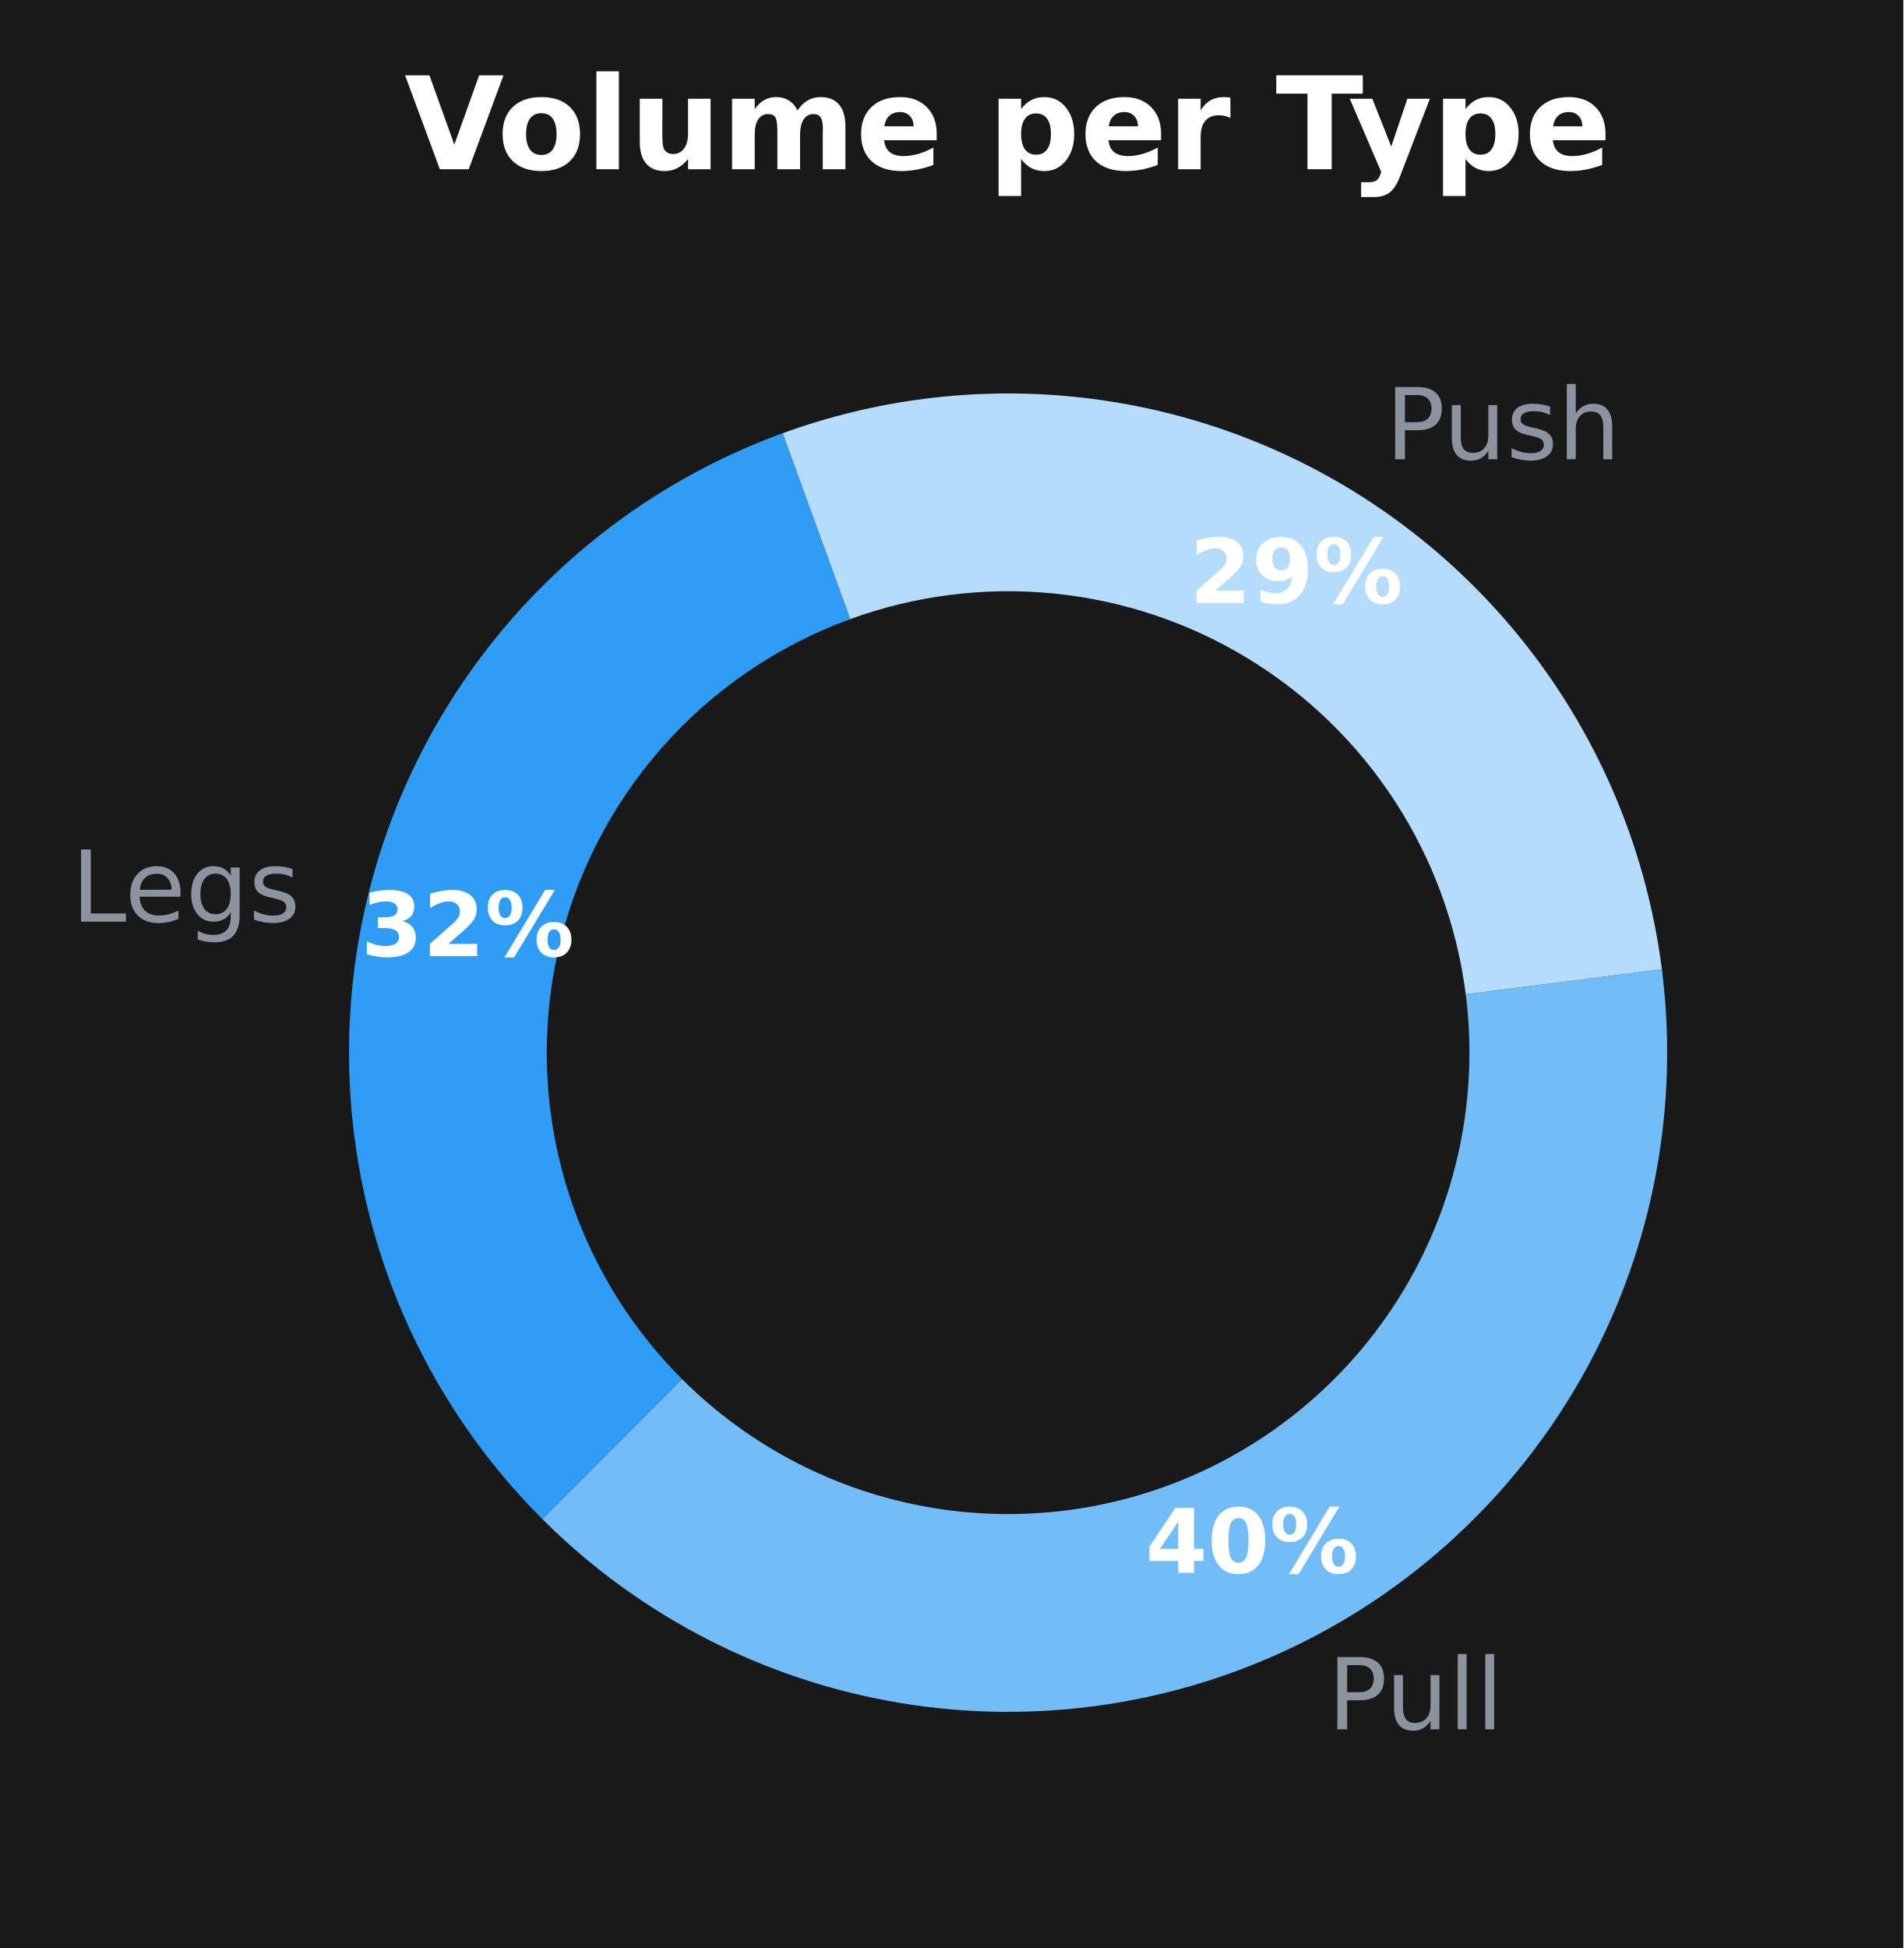
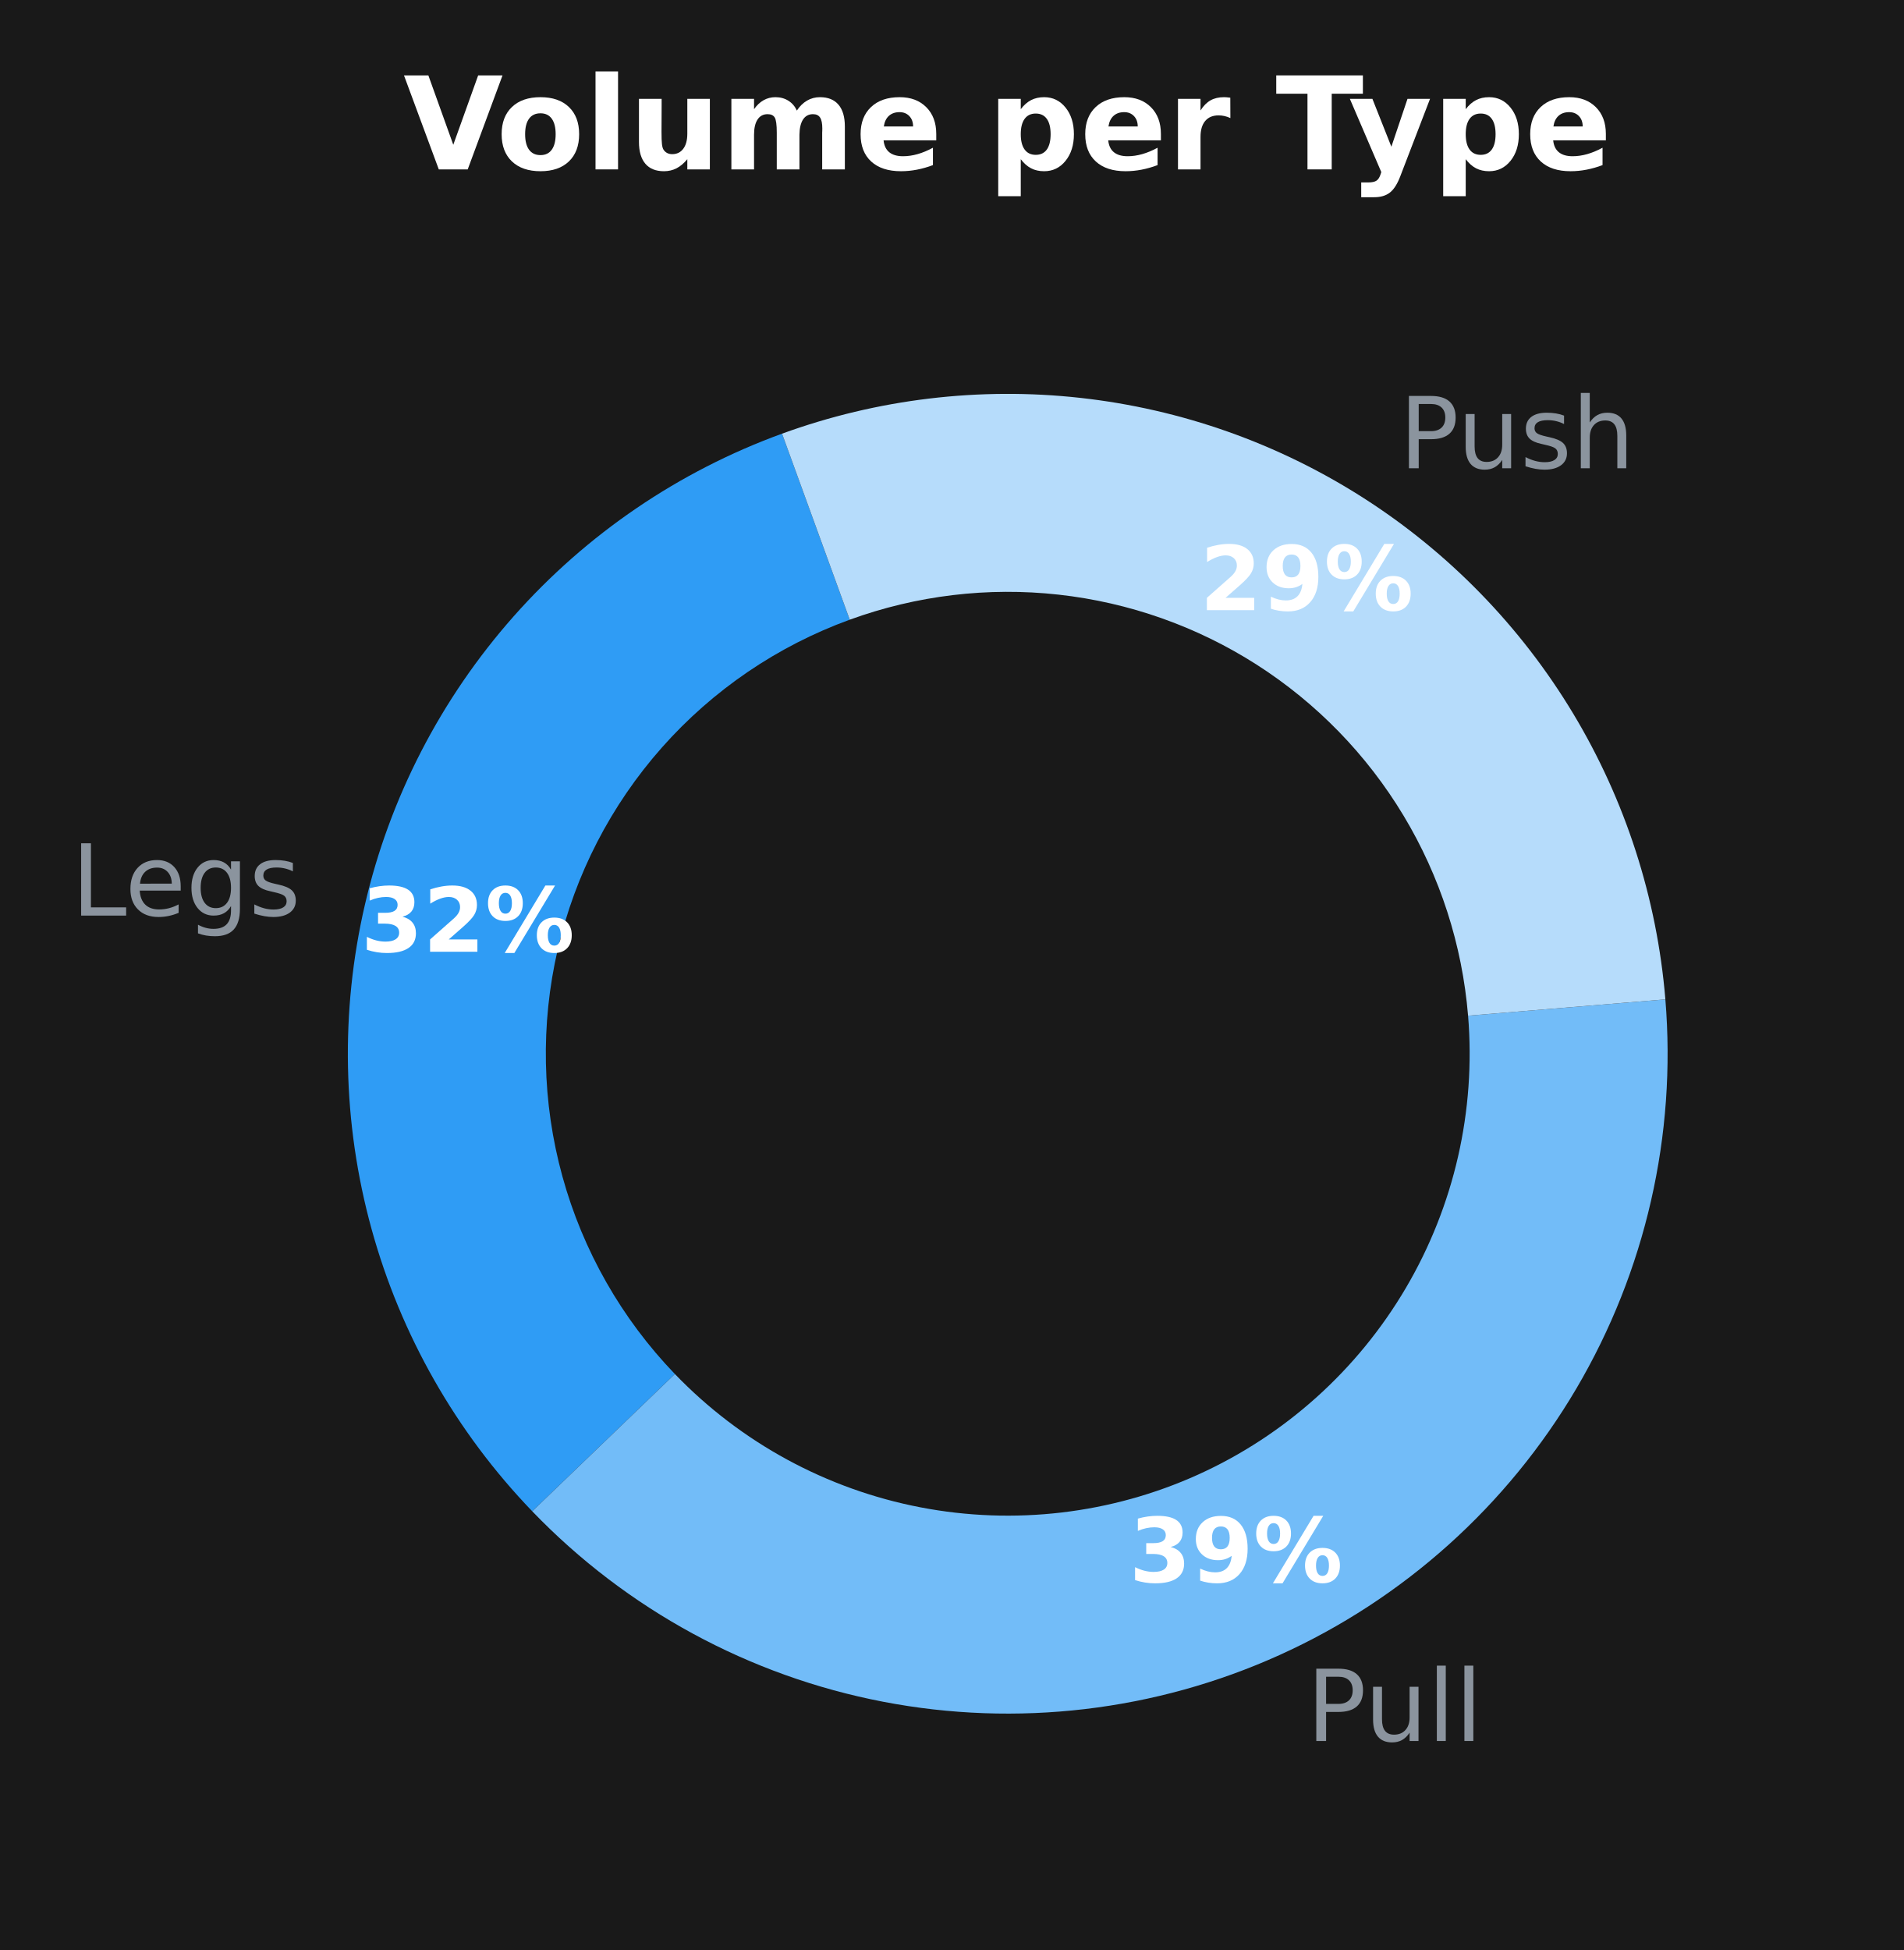
- <svg xmlns="http://www.w3.org/2000/svg" xmlns:xlink="http://www.w3.org/1999/xlink" width="192.119pt" height="196.598pt" viewBox="0 0 192.119 196.598" version="1.1">
+ <svg xmlns="http://www.w3.org/2000/svg" xmlns:xlink="http://www.w3.org/1999/xlink" width="191.958pt" height="196.598pt" viewBox="0 0 191.958 196.598" version="1.1">
  <defs>
    <style type="text/css">*{stroke-linejoin: round; stroke-linecap: butt}</style>
  </defs>
  <g id="figure_1">
    <g id="patch_1">
-       <path d="M 0 196.598  L 192.119 196.598  L 192.119 0  L 0 0  z " style="fill: #191919" />
+       <path d="M 0 196.598  L 191.958 196.598  L 191.958 0  L 0 0  z " style="fill: #191919" />
    </g>
    <g id="axes_1">
      <g id="patch_2">
-         <path d="M 79.005 43.722  C 68.491 47.549 59.11 53.967 51.734 62.381  C 44.358 70.794 39.222 80.934 36.803 91.859  C 34.385 102.783 34.761 114.143 37.897 124.884  C 41.033 135.624 46.829 145.402 54.745 153.309  L 68.849 139.188  C 63.308 133.653 59.251 126.808 57.056 119.29  C 54.86 111.772 54.597 103.82 56.29 96.172  C 57.983 88.525 61.578 81.427 66.741 75.538  C 71.904 69.648 78.471 65.156 85.831 62.477  z " style="fill: #2f9cf5" />
+         <path d="M 78.844 43.722  C 68.435 47.511 59.135 53.84 51.791 62.133  C 44.448 70.426 39.29 80.423 36.789 91.214  C 34.287 102.005 34.52 113.252 37.466 123.931  C 40.412 134.609 45.979 144.384 53.659 152.366  L 68.041 138.528  C 62.665 132.94 58.768 126.098 56.706 118.623  C 54.644 111.148 54.481 103.275 56.232 95.721  C 57.983 88.168 61.593 81.17 66.733 75.364  C 71.874 69.559 78.384 65.129 85.67 62.477  z " style="fill: #2f9cf5" />
      </g>
      <g id="patch_3">
-         <path d="M 54.745 153.309  C 64.56 163.112 77.2 169.604 90.886 171.872  C 104.572 174.139 118.63 172.069 131.083 165.955  C 143.535 159.84 153.768 149.981 160.342 137.766  C 166.916 125.55 169.508 111.578 167.752 97.818  L 147.954 100.344  C 149.183 109.976 147.369 119.756 142.767 128.307  C 138.165 136.858 131.002 143.759 122.285 148.04  C 113.569 152.32 103.728 153.768 94.148 152.181  C 84.568 150.594 75.72 146.05 68.849 139.188  z " style="fill: #72bcf8" />
+         <path d="M 53.659 152.366  C 63.181 162.262 75.538 168.971 89.024 171.567  C 102.509 174.163 116.473 172.52 128.988 166.866  C 141.504 161.212 151.966 151.819 158.932 139.984  C 165.898 128.149 169.032 114.442 167.9 100.756  L 148.009 102.4  C 148.802 111.981 146.608 121.575 141.732 129.86  C 136.856 138.145 129.532 144.72 120.771 148.678  C 112.011 152.635 102.236 153.785 92.796 151.968  C 83.356 150.151 74.706 145.455 68.041 138.528  z " style="fill: #72bcf8" />
      </g>
      <g id="patch_4">
-         <path d="M 167.752 97.818  C 166.488 87.916 163.013 78.425 157.583 70.049  C 152.154 61.674 144.908 54.627 136.385 49.431  C 127.862 44.236 118.278 41.025 108.346 40.037  C 98.413 39.049 88.384 40.308 79.005 43.722  L 85.831 62.477  C 92.397 60.087 99.417 59.205 106.37 59.897  C 113.322 60.589 120.031 62.837 125.997 66.473  C 131.963 70.11 137.035 75.043 140.836 80.906  C 144.637 86.769 147.07 93.413 147.954 100.344  z " style="fill: #b6dcfb" />
+         <path d="M 167.9 100.756  C 167.057 90.559 163.873 80.694 158.597 71.928  C 153.321 63.163 146.093 55.732 137.477 50.214  C 128.862 44.697 119.088 41.24 108.92 40.114  C 98.751 38.988 88.458 40.223 78.844 43.722  L 85.67 62.477  C 92.4 60.027 99.605 59.163 106.723 59.951  C 113.841 60.739 120.683 63.159 126.714 67.021  C 132.744 70.884 137.804 76.086 141.497 82.221  C 145.191 88.357 147.419 95.263 148.009 102.4  z " style="fill: #b6dcfb" />
      </g>
      <g id="matplotlib.axis_1" />
      <g id="matplotlib.axis_2" />
      <g id="text_1">
-         <g style="fill: #8b949e" transform="translate(7.2 93.01828) scale(0.1 -0.1)">
+         <g style="fill: #8b949e" transform="translate(7.2 92.3097) scale(0.1 -0.1)">
          <defs>
            <path id="DejaVuSans-2f" d="M 628 4666  L 1259 4666  L 1259 531  L 3531 531  L 3531 0  L 628 0  L 628 4666  z " transform="scale(0.015625)" />
            <path id="DejaVuSans-48" d="M 3597 1894  L 3597 1613  L 953 1613  Q 991 1019 1311 708  Q 1631 397 2203 397  Q 2534 397 2845 478  Q 3156 559 3463 722  L 3463 178  Q 3153 47 2828 -22  Q 2503 -91 2169 -91  Q 1331 -91 842 396  Q 353 884 353 1716  Q 353 2575 817 3079  Q 1281 3584 2069 3584  Q 2775 3584 3186 3129  Q 3597 2675 3597 1894  z M 3022 2063  Q 3016 2534 2758 2815  Q 2500 3097 2075 3097  Q 1594 3097 1305 2825  Q 1016 2553 972 2059  L 3022 2063  z " transform="scale(0.015625)" />
            <path id="DejaVuSans-4a" d="M 2906 1791  Q 2906 2416 2648 2759  Q 2391 3103 1925 3103  Q 1463 3103 1205 2759  Q 947 2416 947 1791  Q 947 1169 1205 825  Q 1463 481 1925 481  Q 2391 481 2648 825  Q 2906 1169 2906 1791  z M 3481 434  Q 3481 -459 3084 -895  Q 2688 -1331 1869 -1331  Q 1566 -1331 1297 -1286  Q 1028 -1241 775 -1147  L 775 -588  Q 1028 -725 1275 -790  Q 1522 -856 1778 -856  Q 2344 -856 2625 -561  Q 2906 -266 2906 331  L 2906 616  Q 2728 306 2450 153  Q 2172 0 1784 0  Q 1141 0 747 490  Q 353 981 353 1791  Q 353 2603 747 3093  Q 1141 3584 1784 3584  Q 2172 3584 2450 3431  Q 2728 3278 2906 2969  L 2906 3500  L 3481 3500  L 3481 434  z " transform="scale(0.015625)" />
            <path id="DejaVuSans-56" d="M 2834 3397  L 2834 2853  Q 2591 2978 2328 3040  Q 2066 3103 1784 3103  Q 1356 3103 1142 2972  Q 928 2841 928 2578  Q 928 2378 1081 2264  Q 1234 2150 1697 2047  L 1894 2003  Q 2506 1872 2764 1633  Q 3022 1394 3022 966  Q 3022 478 2636 193  Q 2250 -91 1575 -91  Q 1294 -91 989 -36  Q 684 19 347 128  L 347 722  Q 666 556 975 473  Q 1284 391 1588 391  Q 1994 391 2212 530  Q 2431 669 2431 922  Q 2431 1156 2273 1281  Q 2116 1406 1581 1522  L 1381 1569  Q 847 1681 609 1914  Q 372 2147 372 2553  Q 372 3047 722 3315  Q 1072 3584 1716 3584  Q 2034 3584 2315 3537  Q 2597 3491 2834 3397  z " transform="scale(0.015625)" />
          </defs>
          <use xlink:href="#DejaVuSans-2f" />
          <use xlink:href="#DejaVuSans-48" transform="translate(53.96875 0)" />
          <use xlink:href="#DejaVuSans-4a" transform="translate(115.5 0)" />
          <use xlink:href="#DejaVuSans-56" transform="translate(178.9844 0)" />
        </g>
      </g>
      <g id="text_2">
-         <g style="fill: #8b949e" transform="translate(134.0149 174.5245) scale(0.1 -0.1)">
+         <g style="fill: #8b949e" transform="translate(131.7274 175.5268) scale(0.1 -0.1)">
          <defs>
            <path id="DejaVuSans-33" d="M 1259 4147  L 1259 2394  L 2053 2394  Q 2494 2394 2734 2622  Q 2975 2850 2975 3272  Q 2975 3691 2734 3919  Q 2494 4147 2053 4147  L 1259 4147  z M 628 4666  L 2053 4666  Q 2838 4666 3239 4311  Q 3641 3956 3641 3272  Q 3641 2581 3239 2228  Q 2838 1875 2053 1875  L 1259 1875  L 1259 0  L 628 0  L 628 4666  z " transform="scale(0.015625)" />
            <path id="DejaVuSans-58" d="M 544 1381  L 544 3500  L 1119 3500  L 1119 1403  Q 1119 906 1312 657  Q 1506 409 1894 409  Q 2359 409 2629 706  Q 2900 1003 2900 1516  L 2900 3500  L 3475 3500  L 3475 0  L 2900 0  L 2900 538  Q 2691 219 2414 64  Q 2138 -91 1772 -91  Q 1169 -91 856 284  Q 544 659 544 1381  z M 1991 3584  L 1991 3584  z " transform="scale(0.015625)" />
            <path id="DejaVuSans-4f" d="M 603 4863  L 1178 4863  L 1178 0  L 603 0  L 603 4863  z " transform="scale(0.015625)" />
          </defs>
          <use xlink:href="#DejaVuSans-33" />
          <use xlink:href="#DejaVuSans-58" transform="translate(58.54688 0)" />
          <use xlink:href="#DejaVuSans-4f" transform="translate(121.9219 0)" />
          <use xlink:href="#DejaVuSans-4f" transform="translate(149.7031 0)" />
        </g>
      </g>
      <g id="text_3">
-         <g style="fill: #8b949e" transform="translate(139.8478 46.34875) scale(0.1 -0.1)">
+         <g style="fill: #8b949e" transform="translate(141.0652 47.2098) scale(0.1 -0.1)">
          <defs>
            <path id="DejaVuSans-4b" d="M 3513 2113  L 3513 0  L 2938 0  L 2938 2094  Q 2938 2591 2744 2837  Q 2550 3084 2163 3084  Q 1697 3084 1428 2787  Q 1159 2491 1159 1978  L 1159 0  L 581 0  L 581 4863  L 1159 4863  L 1159 2956  Q 1366 3272 1645 3428  Q 1925 3584 2291 3584  Q 2894 3584 3203 3211  Q 3513 2838 3513 2113  z " transform="scale(0.015625)" />
          </defs>
          <use xlink:href="#DejaVuSans-33" />
          <use xlink:href="#DejaVuSans-58" transform="translate(58.54688 0)" />
          <use xlink:href="#DejaVuSans-56" transform="translate(121.9219 0)" />
          <use xlink:href="#DejaVuSans-4b" transform="translate(174.0156 0)" />
        </g>
      </g>
      <g id="text_4">
-         <g style="fill: #ffffff" transform="translate(36.42505 96.49716) scale(0.09 -0.09)">
+         <g style="fill: #ffffff" transform="translate(36.3871 95.95606) scale(0.09 -0.09)">
          <defs>
            <path id="DejaVuSans-Bold-16" d="M 2981 2516  Q 3453 2394 3698 2092  Q 3944 1791 3944 1325  Q 3944 631 3412 270  Q 2881 -91 1863 -91  Q 1503 -91 1142 -33  Q 781 25 428 141  L 428 1069  Q 766 900 1098 814  Q 1431 728 1753 728  Q 2231 728 2486 893  Q 2741 1059 2741 1369  Q 2741 1688 2480 1852  Q 2219 2016 1709 2016  L 1228 2016  L 1228 2791  L 1734 2791  Q 2188 2791 2409 2933  Q 2631 3075 2631 3366  Q 2631 3634 2415 3781  Q 2200 3928 1806 3928  Q 1516 3928 1219 3862  Q 922 3797 628 3669  L 628 4550  Q 984 4650 1334 4700  Q 1684 4750 2022 4750  Q 2931 4750 3382 4451  Q 3834 4153 3834 3553  Q 3834 3144 3618 2883  Q 3403 2622 2981 2516  z " transform="scale(0.015625)" />
            <path id="DejaVuSans-Bold-15" d="M 1844 884  L 3897 884  L 3897 0  L 506 0  L 506 884  L 2209 2388  Q 2438 2594 2547 2791  Q 2656 2988 2656 3200  Q 2656 3528 2436 3728  Q 2216 3928 1850 3928  Q 1569 3928 1234 3808  Q 900 3688 519 3450  L 519 4475  Q 925 4609 1322 4679  Q 1719 4750 2100 4750  Q 2938 4750 3402 4381  Q 3866 4013 3866 3353  Q 3866 2972 3669 2642  Q 3472 2313 2841 1759  L 1844 884  z " transform="scale(0.015625)" />
            <path id="DejaVuSans-Bold-8" d="M 4959 1925  Q 4738 1925 4616 1733  Q 4494 1541 4494 1184  Q 4494 825 4614 633  Q 4734 441 4959 441  Q 5184 441 5303 633  Q 5422 825 5422 1184  Q 5422 1541 5301 1733  Q 5181 1925 4959 1925  z M 4959 2450  Q 5541 2450 5875 2112  Q 6209 1775 6209 1184  Q 6209 594 5875 251  Q 5541 -91 4959 -91  Q 4378 -91 4042 251  Q 3706 594 3706 1184  Q 3706 1772 4042 2111  Q 4378 2450 4959 2450  z M 2094 -91  L 1403 -91  L 4319 4750  L 5013 4750  L 2094 -91  z M 1453 4750  Q 2034 4750 2367 4411  Q 2700 4072 2700 3481  Q 2700 2891 2367 2550  Q 2034 2209 1453 2209  Q 872 2209 539 2550  Q 206 2891 206 3481  Q 206 4072 539 4411  Q 872 4750 1453 4750  z M 1453 4225  Q 1228 4225 1106 4031  Q 984 3838 984 3481  Q 984 3122 1106 2926  Q 1228 2731 1453 2731  Q 1678 2731 1798 2926  Q 1919 3122 1919 3481  Q 1919 3838 1797 4031  Q 1675 4225 1453 4225  z " transform="scale(0.015625)" />
          </defs>
          <use xlink:href="#DejaVuSans-Bold-16" />
          <use xlink:href="#DejaVuSans-Bold-15" transform="translate(69.57812 0)" />
          <use xlink:href="#DejaVuSans-Bold-8" transform="translate(139.1562 0)" />
        </g>
      </g>
      <g id="text_5">
-         <g style="fill: #ffffff" transform="translate(115.6196 158.7379) scale(0.09 -0.09)">
+         <g style="fill: #ffffff" transform="translate(113.8348 159.5034) scale(0.09 -0.09)">
          <defs>
-             <path id="DejaVuSans-Bold-17" d="M 2356 3675  L 1038 1722  L 2356 1722  L 2356 3675  z M 2156 4666  L 3494 4666  L 3494 1722  L 4159 1722  L 4159 850  L 3494 850  L 3494 0  L 2356 0  L 2356 850  L 288 850  L 288 1881  L 2156 4666  z " transform="scale(0.015625)" />
-             <path id="DejaVuSans-Bold-13" d="M 2944 2338  Q 2944 3213 2780 3570  Q 2616 3928 2228 3928  Q 1841 3928 1675 3570  Q 1509 3213 1509 2338  Q 1509 1453 1675 1090  Q 1841 728 2228 728  Q 2613 728 2778 1090  Q 2944 1453 2944 2338  z M 4147 2328  Q 4147 1169 3647 539  Q 3147 -91 2228 -91  Q 1306 -91 806 539  Q 306 1169 306 2328  Q 306 3491 806 4120  Q 1306 4750 2228 4750  Q 3147 4750 3647 4120  Q 4147 3491 4147 2328  z " transform="scale(0.015625)" />
+             <path id="DejaVuSans-Bold-1c" d="M 641 103  L 641 966  Q 928 831 1190 764  Q 1453 697 1709 697  Q 2247 697 2547 995  Q 2847 1294 2900 1881  Q 2688 1725 2447 1647  Q 2206 1569 1925 1569  Q 1209 1569 770 1986  Q 331 2403 331 3084  Q 331 3838 820 4291  Q 1309 4744 2131 4744  Q 3044 4744 3544 4128  Q 4044 3513 4044 2388  Q 4044 1231 3459 570  Q 2875 -91 1856 -91  Q 1528 -91 1228 -42  Q 928 6 641 103  z M 2125 2350  Q 2441 2350 2600 2554  Q 2759 2759 2759 3169  Q 2759 3575 2600 3781  Q 2441 3988 2125 3988  Q 1809 3988 1650 3781  Q 1491 3575 1491 3169  Q 1491 2759 1650 2554  Q 1809 2350 2125 2350  z " transform="scale(0.015625)" />
          </defs>
-           <use xlink:href="#DejaVuSans-Bold-17" />
-           <use xlink:href="#DejaVuSans-Bold-13" transform="translate(69.57812 0)" />
+           <use xlink:href="#DejaVuSans-Bold-16" />
+           <use xlink:href="#DejaVuSans-Bold-1c" transform="translate(69.57812 0)" />
          <use xlink:href="#DejaVuSans-Bold-8" transform="translate(139.1562 0)" />
        </g>
      </g>
      <g id="text_6">
-         <g style="fill: #ffffff" transform="translate(120.0738 60.85831) scale(0.09 -0.09)">
-           <defs>
-             <path id="DejaVuSans-Bold-1c" d="M 641 103  L 641 966  Q 928 831 1190 764  Q 1453 697 1709 697  Q 2247 697 2547 995  Q 2847 1294 2900 1881  Q 2688 1725 2447 1647  Q 2206 1569 1925 1569  Q 1209 1569 770 1986  Q 331 2403 331 3084  Q 331 3838 820 4291  Q 1309 4744 2131 4744  Q 3044 4744 3544 4128  Q 4044 3513 4044 2388  Q 4044 1231 3459 570  Q 2875 -91 1856 -91  Q 1528 -91 1228 -42  Q 928 6 641 103  z M 2125 2350  Q 2441 2350 2600 2554  Q 2759 2759 2759 3169  Q 2759 3575 2600 3781  Q 2441 3988 2125 3988  Q 1809 3988 1650 3781  Q 1491 3575 1491 3169  Q 1491 2759 1650 2554  Q 1809 2350 2125 2350  z " transform="scale(0.015625)" />
-           </defs>
+         <g style="fill: #ffffff" transform="translate(120.9654 61.51584) scale(0.09 -0.09)">
          <use xlink:href="#DejaVuSans-Bold-15" />
          <use xlink:href="#DejaVuSans-Bold-1c" transform="translate(69.57812 0)" />
          <use xlink:href="#DejaVuSans-Bold-8" transform="translate(139.1562 0)" />
        </g>
      </g>
      <g id="text_7">
-         <g style="fill: #ffffff" transform="translate(40.82636 17.07797) scale(0.13 -0.13)">
+         <g style="fill: #ffffff" transform="translate(40.66581 17.07797) scale(0.13 -0.13)">
          <defs>
            <path id="DejaVuSans-Bold-39" d="M 31 4666  L 1241 4666  L 2478 1222  L 3713 4666  L 4922 4666  L 3194 0  L 1759 0  L 31 4666  z " transform="scale(0.015625)" />
            <path id="DejaVuSans-Bold-52" d="M 2203 2784  Q 1831 2784 1636 2517  Q 1441 2250 1441 1747  Q 1441 1244 1636 976  Q 1831 709 2203 709  Q 2569 709 2762 976  Q 2956 1244 2956 1747  Q 2956 2250 2762 2517  Q 2569 2784 2203 2784  z M 2203 3584  Q 3106 3584 3614 3096  Q 4122 2609 4122 1747  Q 4122 884 3614 396  Q 3106 -91 2203 -91  Q 1297 -91 786 396  Q 275 884 275 1747  Q 275 2609 786 3096  Q 1297 3584 2203 3584  z " transform="scale(0.015625)" />
            <path id="DejaVuSans-Bold-4f" d="M 538 4863  L 1656 4863  L 1656 0  L 538 0  L 538 4863  z " transform="scale(0.015625)" />
            <path id="DejaVuSans-Bold-58" d="M 500 1363  L 500 3500  L 1625 3500  L 1625 3150  Q 1625 2866 1622 2436  Q 1619 2006 1619 1863  Q 1619 1441 1641 1255  Q 1663 1069 1716 984  Q 1784 875 1895 815  Q 2006 756 2150 756  Q 2500 756 2700 1025  Q 2900 1294 2900 1772  L 2900 3500  L 4019 3500  L 4019 0  L 2900 0  L 2900 506  Q 2647 200 2364 54  Q 2081 -91 1741 -91  Q 1134 -91 817 281  Q 500 653 500 1363  z " transform="scale(0.015625)" />
            <path id="DejaVuSans-Bold-50" d="M 3781 2919  Q 3994 3244 4286 3414  Q 4578 3584 4928 3584  Q 5531 3584 5847 3212  Q 6163 2841 6163 2131  L 6163 0  L 5038 0  L 5038 1825  Q 5041 1866 5042 1909  Q 5044 1953 5044 2034  Q 5044 2406 4934 2573  Q 4825 2741 4581 2741  Q 4263 2741 4089 2478  Q 3916 2216 3909 1719  L 3909 0  L 2784 0  L 2784 1825  Q 2784 2406 2684 2573  Q 2584 2741 2328 2741  Q 2006 2741 1831 2477  Q 1656 2213 1656 1722  L 1656 0  L 531 0  L 531 3500  L 1656 3500  L 1656 2988  Q 1863 3284 2130 3434  Q 2397 3584 2719 3584  Q 3081 3584 3359 3409  Q 3638 3234 3781 2919  z " transform="scale(0.015625)" />
            <path id="DejaVuSans-Bold-48" d="M 4031 1759  L 4031 1441  L 1416 1441  Q 1456 1047 1700 850  Q 1944 653 2381 653  Q 2734 653 3104 758  Q 3475 863 3866 1075  L 3866 213  Q 3469 63 3072 -14  Q 2675 -91 2278 -91  Q 1328 -91 801 392  Q 275 875 275 1747  Q 275 2603 792 3093  Q 1309 3584 2216 3584  Q 3041 3584 3536 3087  Q 4031 2591 4031 1759  z M 2881 2131  Q 2881 2450 2695 2645  Q 2509 2841 2209 2841  Q 1884 2841 1681 2658  Q 1478 2475 1428 2131  L 2881 2131  z " transform="scale(0.015625)" />
            <path id="DejaVuSans-Bold-3" transform="scale(0.015625)" />
            <path id="DejaVuSans-Bold-53" d="M 1656 506  L 1656 -1331  L 538 -1331  L 538 3500  L 1656 3500  L 1656 2988  Q 1888 3294 2169 3439  Q 2450 3584 2816 3584  Q 3463 3584 3878 3070  Q 4294 2556 4294 1747  Q 4294 938 3878 423  Q 3463 -91 2816 -91  Q 2450 -91 2169 54  Q 1888 200 1656 506  z M 2400 2772  Q 2041 2772 1848 2508  Q 1656 2244 1656 1747  Q 1656 1250 1848 986  Q 2041 722 2400 722  Q 2759 722 2948 984  Q 3138 1247 3138 1747  Q 3138 2247 2948 2509  Q 2759 2772 2400 2772  z " transform="scale(0.015625)" />
            <path id="DejaVuSans-Bold-55" d="M 3138 2547  Q 2991 2616 2845 2648  Q 2700 2681 2553 2681  Q 2122 2681 1889 2404  Q 1656 2128 1656 1613  L 1656 0  L 538 0  L 538 3500  L 1656 3500  L 1656 2925  Q 1872 3269 2151 3426  Q 2431 3584 2822 3584  Q 2878 3584 2943 3579  Q 3009 3575 3134 3559  L 3138 2547  z " transform="scale(0.015625)" />
            <path id="DejaVuSans-Bold-37" d="M 31 4666  L 4331 4666  L 4331 3756  L 2784 3756  L 2784 0  L 1581 0  L 1581 3756  L 31 3756  L 31 4666  z " transform="scale(0.015625)" />
            <path id="DejaVuSans-Bold-5c" d="M 78 3500  L 1197 3500  L 2138 1125  L 2938 3500  L 4056 3500  L 2584 -331  Q 2363 -916 2067 -1148  Q 1772 -1381 1288 -1381  L 641 -1381  L 641 -647  L 991 -647  Q 1275 -647 1404 -556  Q 1534 -466 1606 -231  L 1638 -134  L 78 3500  z " transform="scale(0.015625)" />
          </defs>
          <use xlink:href="#DejaVuSans-Bold-39" />
          <use xlink:href="#DejaVuSans-Bold-52" transform="translate(71.92188 0)" />
          <use xlink:href="#DejaVuSans-Bold-4f" transform="translate(140.625 0)" />
          <use xlink:href="#DejaVuSans-Bold-58" transform="translate(174.9062 0)" />
          <use xlink:href="#DejaVuSans-Bold-50" transform="translate(246.0938 0)" />
          <use xlink:href="#DejaVuSans-Bold-48" transform="translate(350.2969 0)" />
          <use xlink:href="#DejaVuSans-Bold-3" transform="translate(418.125 0)" />
          <use xlink:href="#DejaVuSans-Bold-53" transform="translate(452.9375 0)" />
          <use xlink:href="#DejaVuSans-Bold-48" transform="translate(524.5156 0)" />
          <use xlink:href="#DejaVuSans-Bold-55" transform="translate(592.3438 0)" />
          <use xlink:href="#DejaVuSans-Bold-3" transform="translate(641.6562 0)" />
          <use xlink:href="#DejaVuSans-Bold-37" transform="translate(676.4688 0)" />
          <use xlink:href="#DejaVuSans-Bold-5c" transform="translate(732.8281 0)" />
          <use xlink:href="#DejaVuSans-Bold-53" transform="translate(798.0156 0)" />
          <use xlink:href="#DejaVuSans-Bold-48" transform="translate(869.5938 0)" />
        </g>
      </g>
    </g>
  </g>
</svg>
